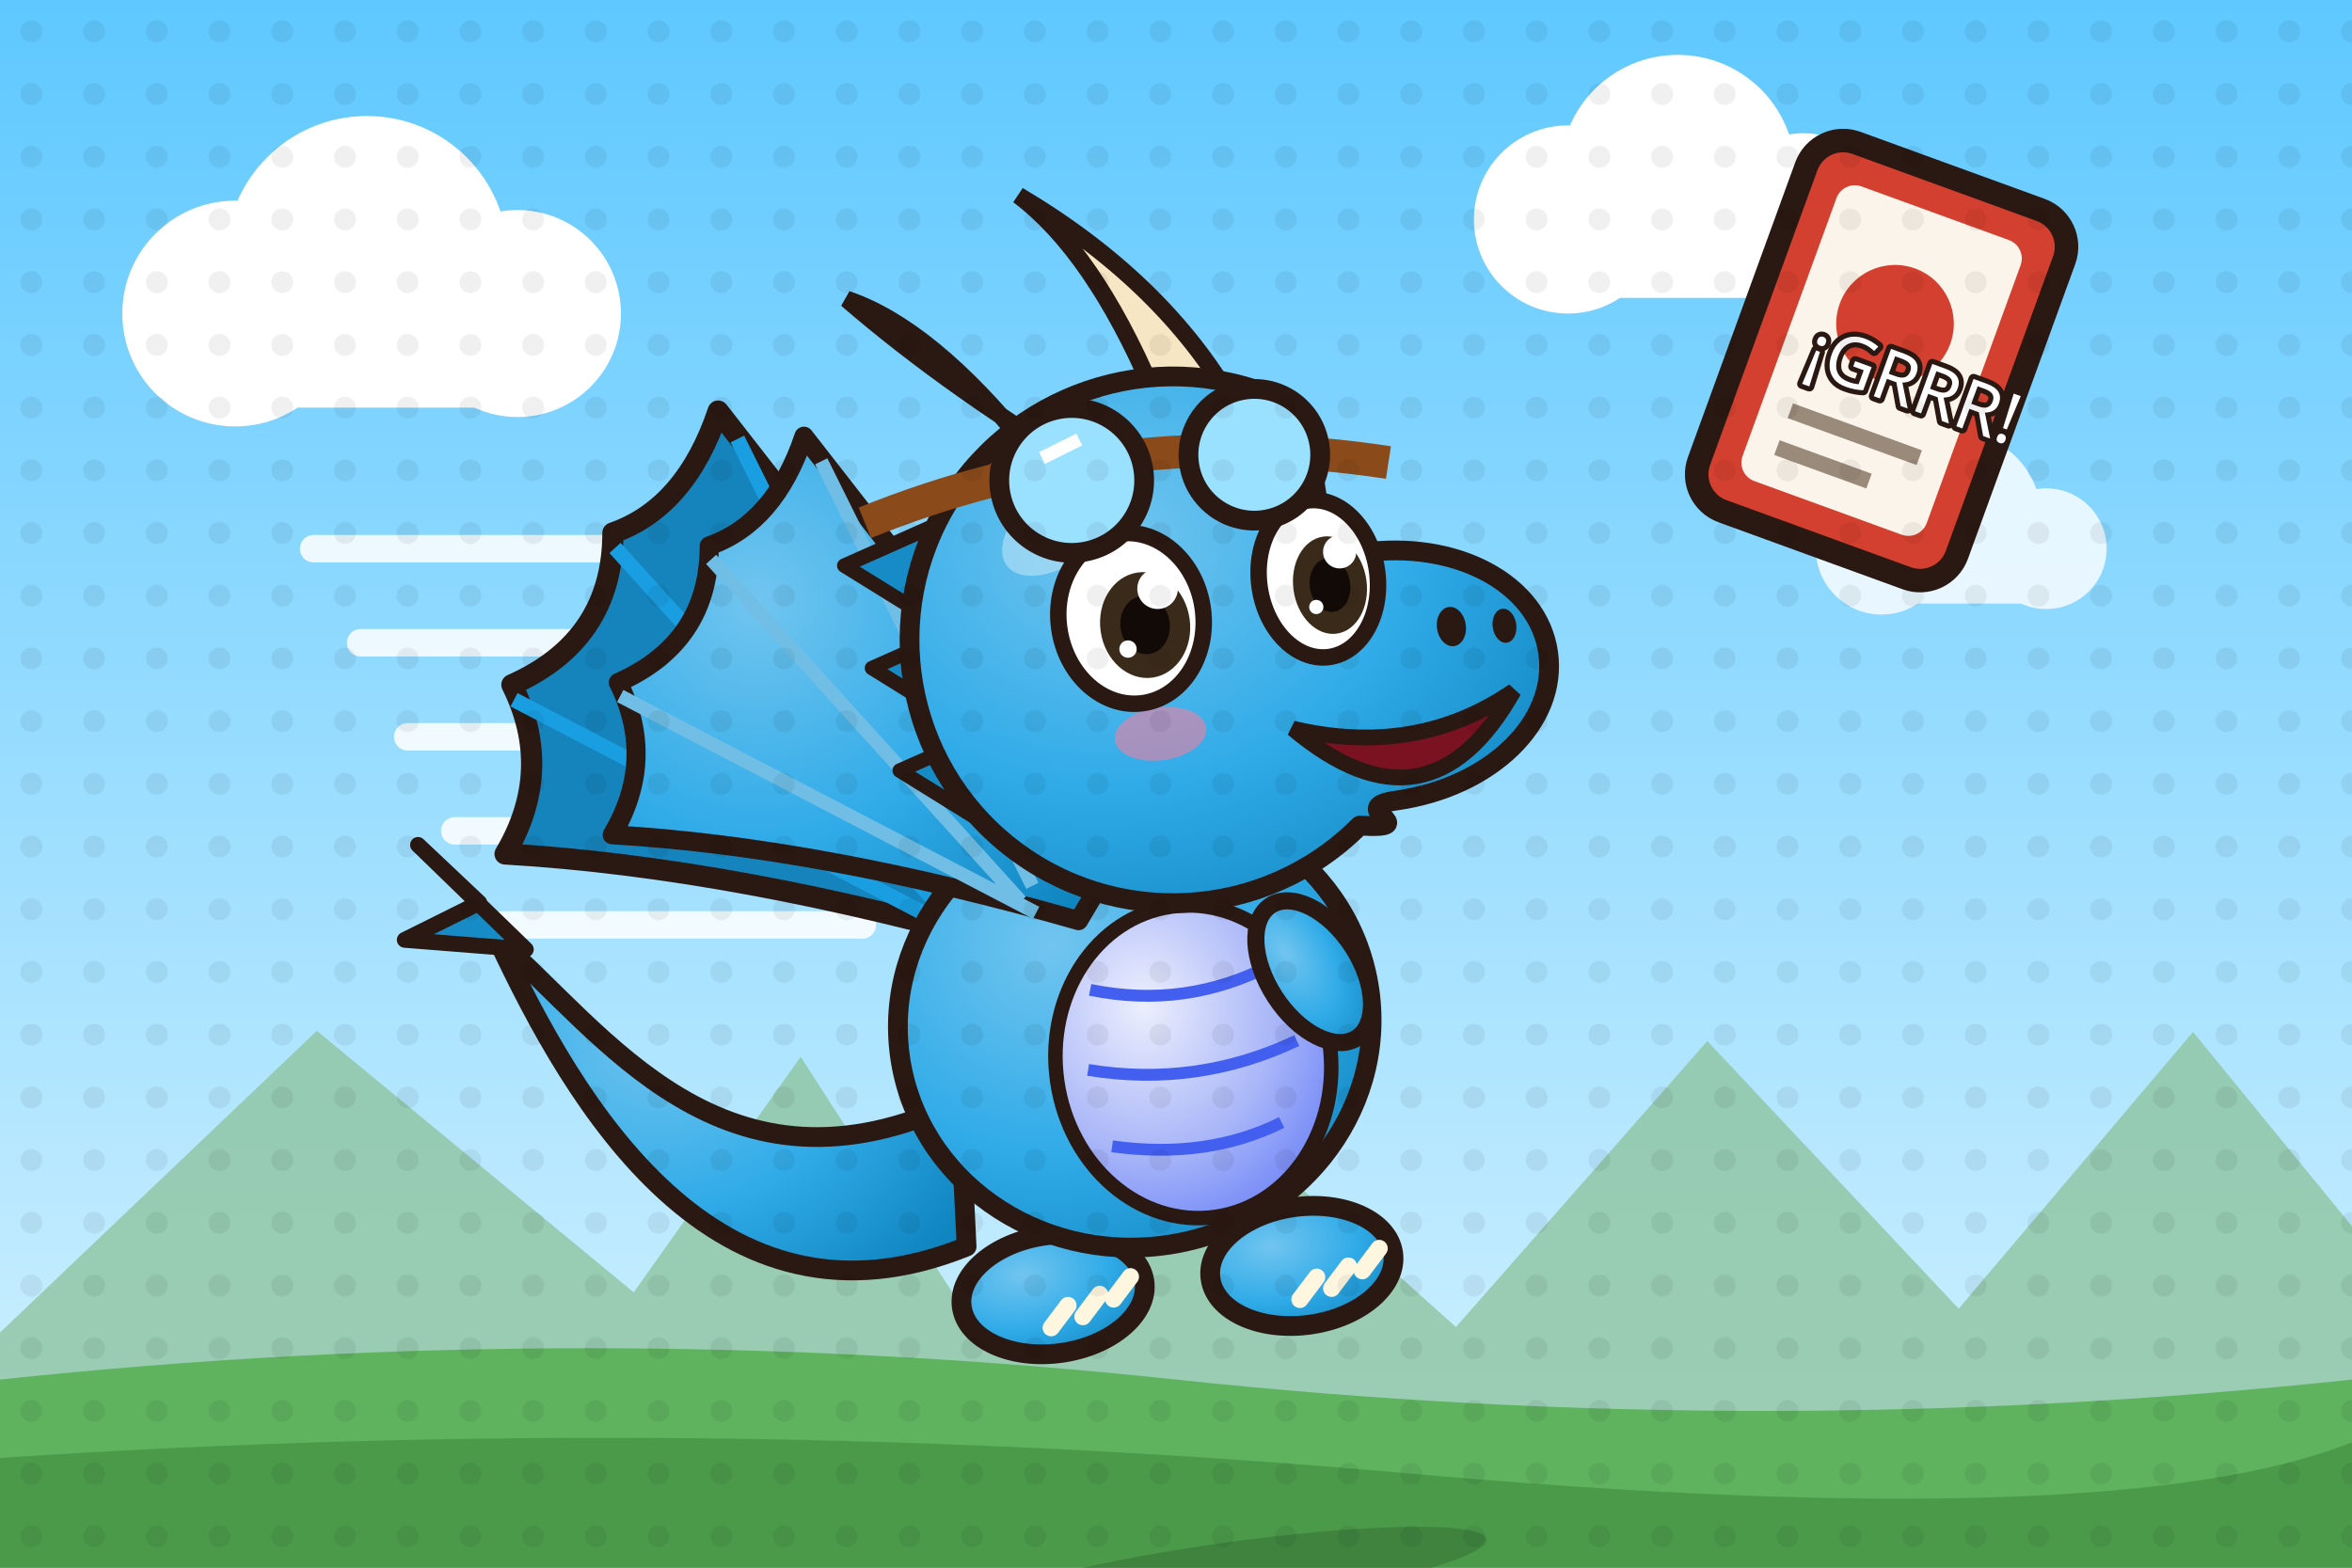
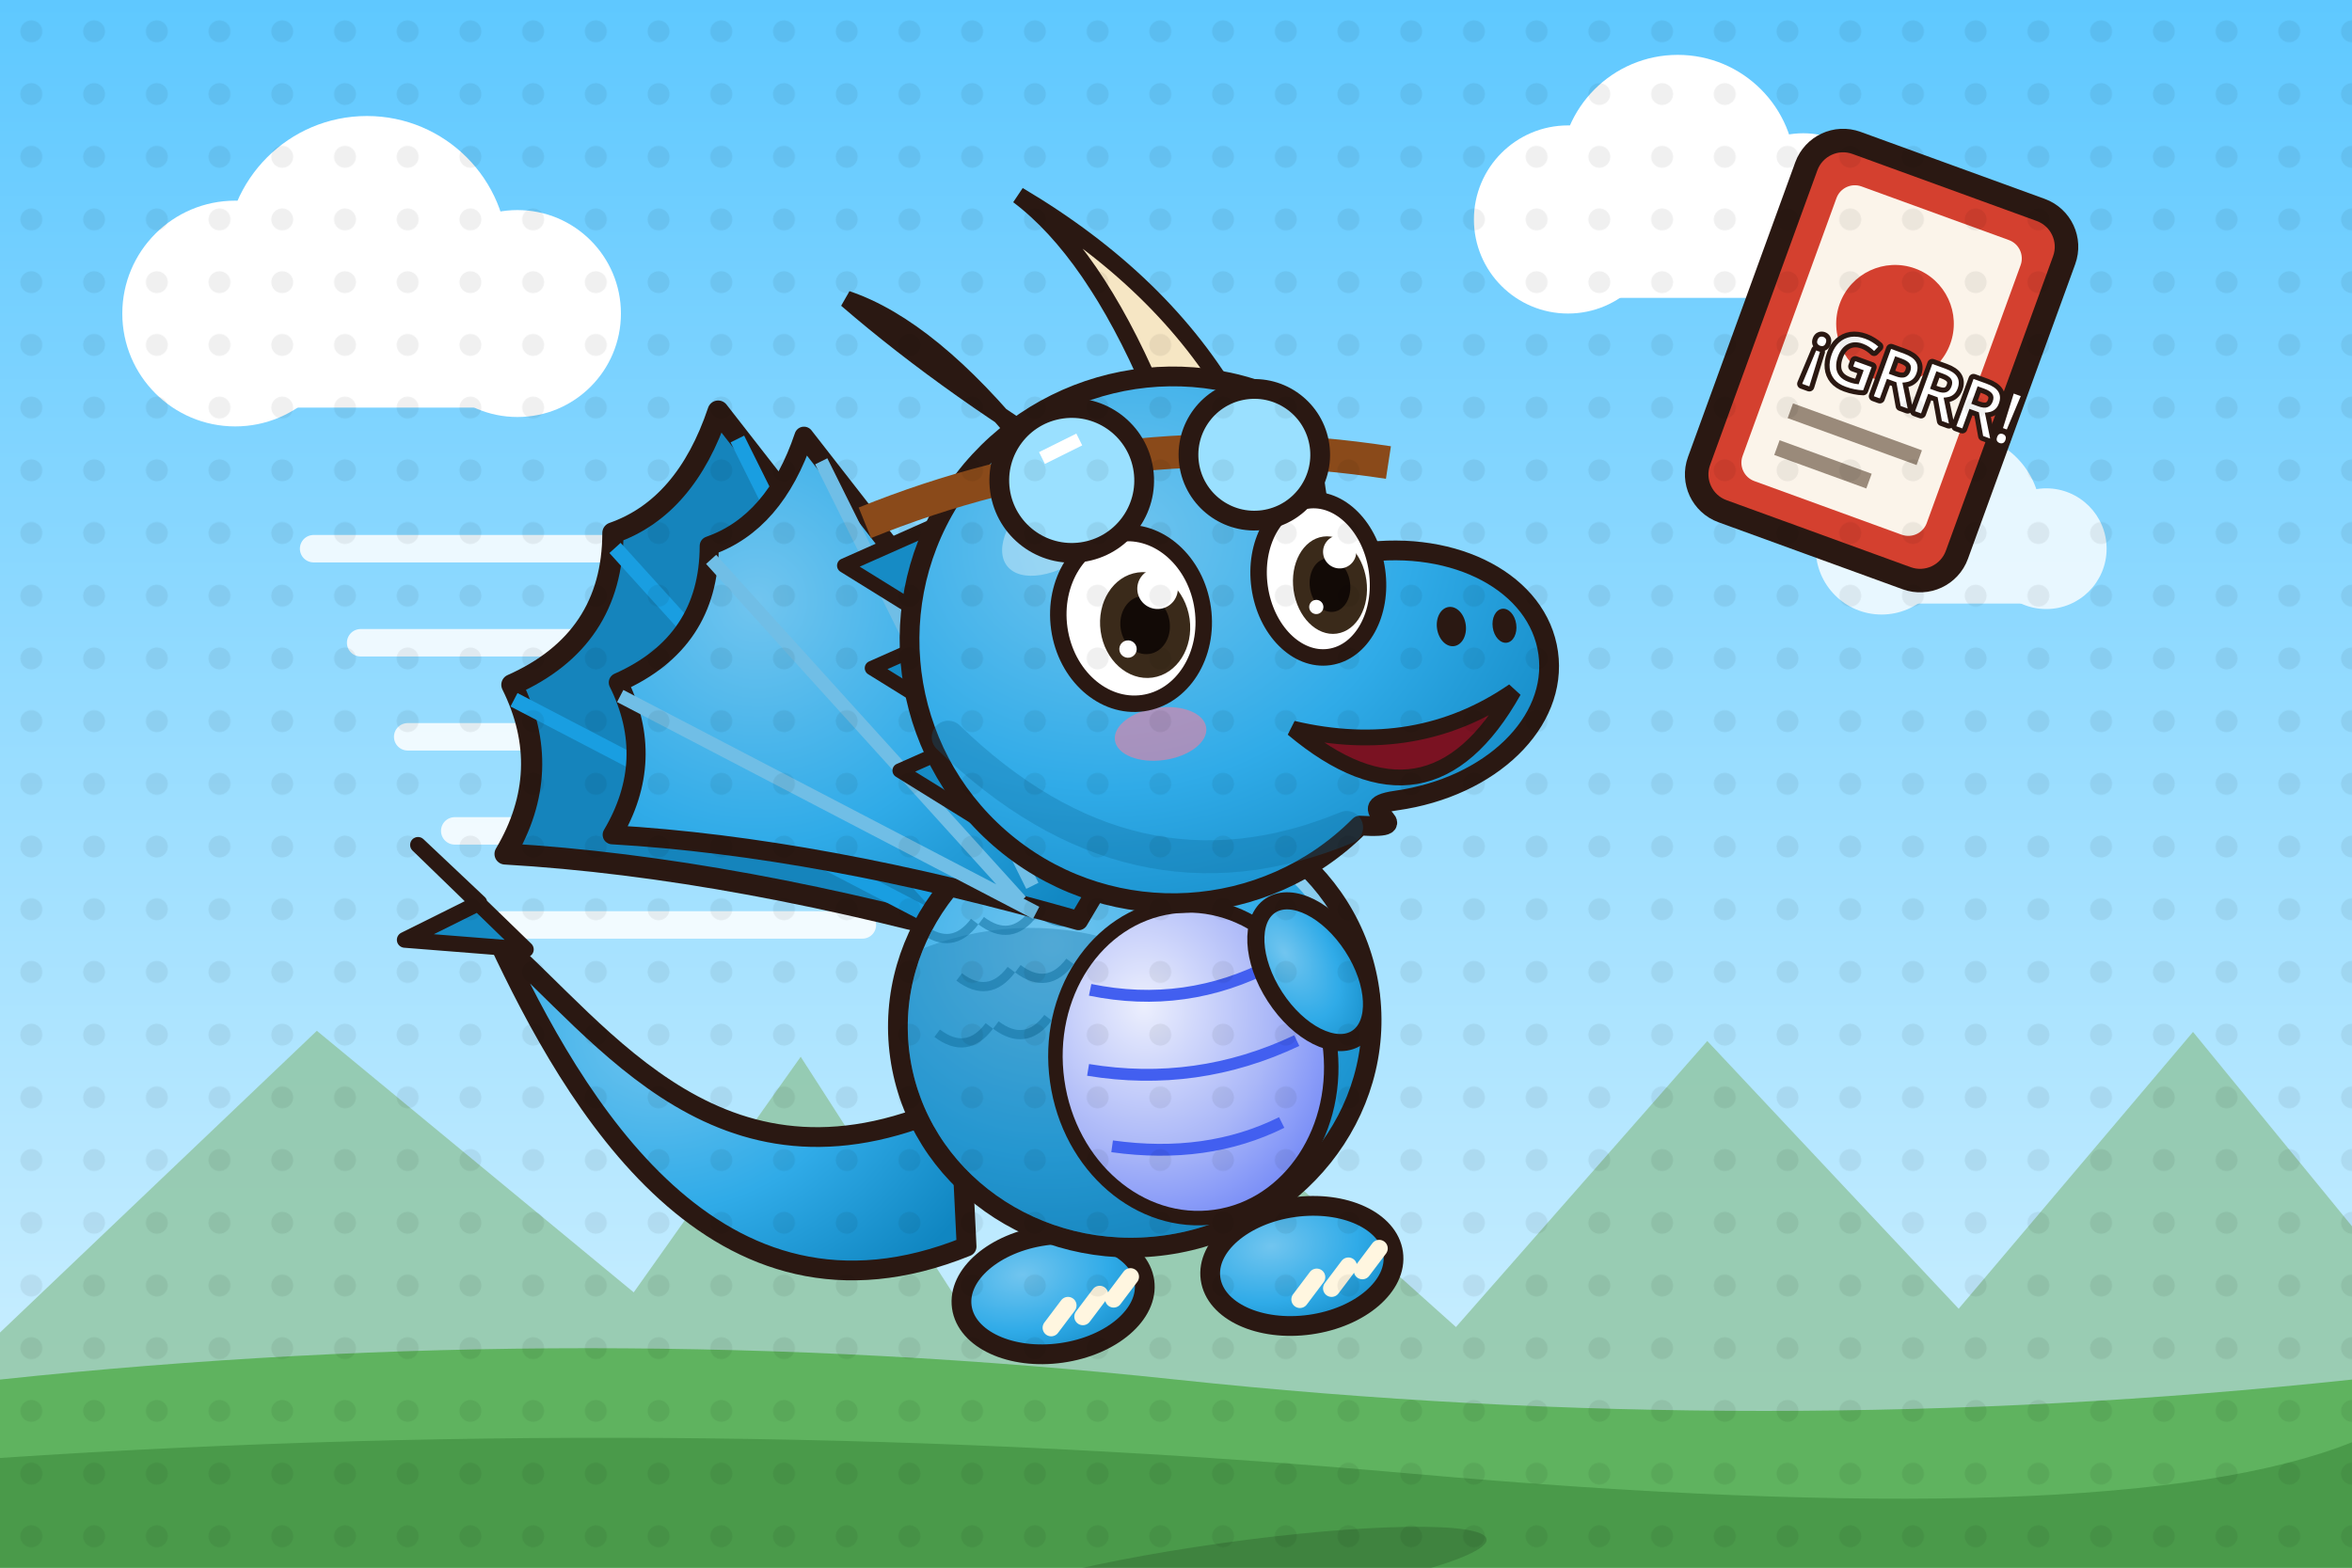
<svg xmlns="http://www.w3.org/2000/svg" viewBox="0 0 300 200" width="600" height="400">
  <defs>
-     <linearGradient id="l2z" x1="0" y1="0" x2="0" y2="1">
+     <linearGradient id="l3j" x1="0" y1="0" x2="0" y2="1">
      <stop offset="0" stop-color="#5ec8ff" />
      <stop offset="1" stop-color="#d7f3ff" />
    </linearGradient>
-     <radialGradient id="v30" cx=".35" cy=".3" r=".85">
+     <radialGradient id="v3k" cx=".35" cy=".3" r=".85">
      <stop offset="0" stop-color="hsl(200 80% 69%)" />
      <stop offset=".55" stop-color="hsl(200 80% 55%)" />
      <stop offset="1" stop-color="hsl(200 85% 41%)" />
    </radialGradient>
-     <radialGradient id="v31" cx=".35" cy=".3" r=".85">
+     <radialGradient id="v3l" cx=".35" cy=".3" r=".85">
      <stop offset="0" stop-color="hsl(230 85% 96%)" />
      <stop offset=".55" stop-color="hsl(230 85% 82%)" />
      <stop offset="1" stop-color="hsl(230 90% 68%)" />
    </radialGradient>
-     <radialGradient id="v32" cx=".35" cy=".3" r=".85">
+     <clipPath id="cb3m">
+       <ellipse cx="0" cy="-45" rx="34.5" ry="32.5" />
+     </clipPath>
+     <radialGradient id="v3n" cx=".35" cy=".3" r=".85">
      <stop offset="0" stop-color="hsl(200 80% 69%)" />
      <stop offset=".55" stop-color="hsl(200 80% 55%)" />
      <stop offset="1" stop-color="hsl(200 85% 41%)" />
    </radialGradient>
-     <pattern id="p33" width="8" height="8" patternUnits="userSpaceOnUse">
+     <pattern id="p3o" width="8" height="8" patternUnits="userSpaceOnUse">
      <circle cx="4" cy="4" r="1.4" fill="#000" />
    </pattern>
  </defs>
-   <rect width="300" height="200" fill="url(#l2z)" />
+   <rect width="300" height="200" fill="url(#l3j)" />
  <g opacity="1" fill="#fff">
    <circle cx="30" cy="40" r="14.4" />
    <circle cx="46.8" cy="32.8" r="18" />
    <circle cx="66" cy="40" r="13.2" />
    <rect x="30" y="40" width="36" height="12" />
  </g>
  <g opacity="1" fill="#fff">
    <circle cx="200" cy="28" r="12" />
    <circle cx="214" cy="22" r="15" />
    <circle cx="230" cy="28" r="11" />
    <rect x="200" y="28" width="30" height="10" />
  </g>
  <g opacity="0.8" fill="#fff">
    <circle cx="240" cy="70" r="8.4" />
    <circle cx="249.8" cy="65.8" r="10.5" />
    <circle cx="261" cy="70" r="7.7" />
    <rect x="240" y="70" width="21" height="7" />
  </g>
  <path d="M0 200 L0 170 L40.416 131.506 L80.832 164.874 L102.13 134.818 L123.429 167.924 L154.568 141.403 L185.707 169.296 L217.768 132.807 L249.83 166.962 L279.721 131.649 L309.613 168.198  L300 200 Z" fill="#8fc4a0" opacity="0.8" />
  <path d="M0 176 Q75 168 150 176 T300 176 V200 H0 Z" fill="#5fb35f" />
  <path d="M0 186 Q90 180 180 188 T300 184 V200 H0 Z" fill="#4a9a4a" />
  <path d="M110 70 h-70" stroke="#fff" stroke-width="3.5" stroke-linecap="round" opacity=".85" />
  <path d="M110 82 h-64" stroke="#fff" stroke-width="3.5" stroke-linecap="round" opacity=".85" />
  <path d="M110 94 h-58" stroke="#fff" stroke-width="3.5" stroke-linecap="round" opacity=".85" />
  <path d="M110 106 h-52" stroke="#fff" stroke-width="3.5" stroke-linecap="round" opacity=".85" />
  <path d="M110 118 h-46" stroke="#fff" stroke-width="3.5" stroke-linecap="round" opacity=".85" />
  <g transform="translate(150 168) scale(0.84 0.84) rotate(-8)">
    <ellipse cx="2" cy="40" rx="40" ry="5" fill="#000" opacity=".15" />
    <g transform="translate(-6 -70) scale(1.15)">
      <path d="M0 0 L-38 -66 Q-44 -54 -54 -52 Q-56 -38 -70 -34 Q-66 -22 -74 -12 Q-44 -6 -8 10Z" fill="hsl(200 80% 41%)" stroke="#2a1812" stroke-width="2.8" stroke-linejoin="round" />
      <path d="M-36 -62 L-14 4 M-54 -50 L-16 6 M-70 -32 L-14 8" stroke="hsl(200 80% 49%)" stroke-width="2" fill="none" />
    </g>
-     <path d="M-28 -37 C-66 -25 -80 -55 -94 -71 C-86 -45 -70 -5 -30 -15Z" fill="url(#v30)" stroke="#2a1812" stroke-width="3" stroke-linejoin="round" />
+     <path d="M-28 -37 C-66 -25 -80 -55 -94 -71 C-86 -45 -70 -5 -30 -15Z" fill="url(#v3k)" stroke="#2a1812" stroke-width="3" stroke-linejoin="round" />
    <path d="M-90 -69 L-104 -87 L-96 -77 L-108 -73 Z" fill="hsl(200 80% 43%)" stroke="#2a1812" stroke-width="2.4" stroke-linejoin="round" />
-     <ellipse cx="-18" cy="-6" rx="14" ry="9" fill="url(#v30)" stroke="#2a1812" stroke-width="3" />
+     <ellipse cx="-18" cy="-6" rx="14" ry="9" fill="url(#v3k)" stroke="#2a1812" stroke-width="3" />
    <path d="M-14 -2 l3 -3 M-9 -4 l3 -3 M-19 -1 l3 -3" stroke="#fff6e0" stroke-width="2.6" stroke-linecap="round" />
-     <ellipse cx="20" cy="-5" rx="14" ry="9" fill="url(#v30)" stroke="#2a1812" stroke-width="3" />
+     <ellipse cx="20" cy="-5" rx="14" ry="9" fill="url(#v3k)" stroke="#2a1812" stroke-width="3" />
    <path d="M24 -1 l3 -3 M29 -3 l3 -3 M19 0 l3 -3" stroke="#fff6e0" stroke-width="2.6" stroke-linecap="round" />
-     <ellipse cx="0" cy="-45" rx="36" ry="34" fill="url(#v30)" stroke="#2a1812" stroke-width="3" />
-     <ellipse cx="8" cy="-38" rx="20.88" ry="23.8" fill="url(#v31)" stroke="#2a1812" stroke-width="2.2" />
+     <ellipse cx="0" cy="-45" rx="36" ry="34" fill="url(#v3k)" stroke="#2a1812" stroke-width="3" />
+     <g clip-path="url(#cb3m)">
+       <ellipse cx="-19.8" cy="-29.7" rx="37.8" ry="32.3" fill="hsl(200 86% 33%)" opacity=".32" />
+       <path d="M-29.92 -63.7 q4 4 8 0" stroke="hsl(200 80% 35%)" stroke-width="1.4" fill="none" opacity=".55" />
+       <path d="M-20.92 -63.7 q4 4 8 0" stroke="hsl(200 80% 35%)" stroke-width="1.4" fill="none" opacity=".55" />
+       <path d="M-11.92 -63.7 q4 4 8 0" stroke="hsl(200 80% 35%)" stroke-width="1.4" fill="none" opacity=".55" />
+       <path d="M-25.42 -55.7 q4 4 8 0" stroke="hsl(200 80% 35%)" stroke-width="1.4" fill="none" opacity=".55" />
+       <path d="M-16.42 -55.7 q4 4 8 0" stroke="hsl(200 80% 35%)" stroke-width="1.4" fill="none" opacity=".55" />
+       <path d="M-7.42 -55.7 q4 4 8 0" stroke="hsl(200 80% 35%)" stroke-width="1.4" fill="none" opacity=".55" />
+       <path d="M-29.92 -47.7 q4 4 8 0" stroke="hsl(200 80% 35%)" stroke-width="1.4" fill="none" opacity=".55" />
+       <path d="M-20.92 -47.7 q4 4 8 0" stroke="hsl(200 80% 35%)" stroke-width="1.4" fill="none" opacity=".55" />
+       <path d="M-11.92 -47.7 q4 4 8 0" stroke="hsl(200 80% 35%)" stroke-width="1.4" fill="none" opacity=".55" />
+       <path d="M9 -76.28 Q30.6 -68.8 34.2 -48.4" stroke="#fff" stroke-width="2.4" fill="none" opacity=".45" stroke-linecap="round" />
+     </g>
+     <ellipse cx="8" cy="-38" rx="20.88" ry="23.8" fill="url(#v3l)" stroke="#2a1812" stroke-width="2.2" />
    <path d="M-6 -51 Q8 -46 22 -51 M-8 -39 Q8 -34 24 -39 M-6 -27 Q8 -23 20 -27" stroke="hsl(230 85% 60%)" stroke-width="1.8" fill="none" />
    <g transform="translate(2 -72) scale(1.035)">
-       <path d="M0 0 L-38 -66 Q-44 -54 -54 -52 Q-56 -38 -70 -34 Q-66 -22 -74 -12 Q-44 -6 -8 10Z" fill="url(#v32)" stroke="#2a1812" stroke-width="2.8" stroke-linejoin="round" />
+       <path d="M0 0 L-38 -66 Q-44 -54 -54 -52 Q-56 -38 -70 -34 Q-66 -22 -74 -12 Q-44 -6 -8 10Z" fill="url(#v3n)" stroke="#2a1812" stroke-width="2.8" stroke-linejoin="round" />
      <path d="M-36 -62 L-14 4 M-54 -50 L-16 6 M-70 -32 L-14 8" stroke="hsl(200 70% 67%)" stroke-width="2" fill="none" />
    </g>
-     <ellipse cx="28" cy="-49" rx="7" ry="12" transform="rotate(-25 28 -49)" fill="url(#v30)" stroke="#2a1812" stroke-width="2.6" />
+     <ellipse cx="28" cy="-49" rx="7" ry="12" transform="rotate(-25 28 -49)" fill="url(#v3k)" stroke="#2a1812" stroke-width="2.6" />
    <path d="M-4 -134 Q-16 -154 -28 -160 Q-14 -144 6 -128Z" fill="#f6e6c4" stroke="#2a1812" stroke-width="2.6" />
    <path d="M16 -140 Q10 -162 0 -172 Q20 -156 28 -136Z" fill="#f6e6c4" stroke="#2a1812" stroke-width="2.6" />
    <path d="M-20 -124 l-14 4 l12 10z" fill="hsl(200 80% 43%)" stroke="#2a1812" stroke-width="2.2" stroke-linejoin="round" />
    <path d="M-18 -108 l-14 4 l12 10z" fill="hsl(200 80% 43%)" stroke="#2a1812" stroke-width="2.2" stroke-linejoin="round" />
    <path d="M-16 -92 l-14 4 l12 10z" fill="hsl(200 80% 43%)" stroke="#2a1812" stroke-width="2.2" stroke-linejoin="round" />
-     <path d="M36,-135.2 A40 40 0 1 0 38,-70 C48 -68 36 -73 44 -73 C58.56 -73 70 -81.36 70 -92 C70 -102.64 58.56 -111 44 -111 C34 -111 42 -131.2 36,-135.2Z" fill="url(#v30)" stroke="#2a1812" stroke-width="3" stroke-linejoin="round" />
+     <path d="M36,-135.2 A40 40 0 1 0 38,-70 C48 -68 36 -73 44 -73 C58.56 -73 70 -81.36 70 -92 C70 -102.64 58.56 -111 44 -111 C34 -111 42 -131.2 36,-135.2Z" fill="url(#v3k)" stroke="#2a1812" stroke-width="3" stroke-linejoin="round" />
    <ellipse cx="0" cy="-122" rx="11" ry="6" fill="#fff" opacity=".35" transform="rotate(-30 0 -122)" />
+     <path d="M-22 -92 Q2 -61.2 36 -70" stroke="hsl(200 86% 31%)" stroke-width="5" fill="none" opacity=".28" stroke-linecap="round" />
    <ellipse cx="56" cy="-98" rx="2.2" ry="3" fill="#2a1812" />
    <ellipse cx="64" cy="-97" rx="1.8" ry="2.6" fill="#2a1812" />
    <ellipse cx="10" cy="-88" rx="7" ry="4" fill="#ff7a9a" opacity=".55" />
    <ellipse cx="8" cy="-106" rx="11" ry="13" fill="#fff" stroke="#2a1812" stroke-width="2.5" />
    <ellipse cx="9.98" cy="-104.7" rx="6.82" ry="8.06" fill="#3a2a1a" />
    <ellipse cx="9.98" cy="-104.7" rx="3.751" ry="4.433" fill="#120a06" />
    <circle cx="12.62" cy="-109.9" r="3.08" fill="#fff" />
    <circle cx="6.9" cy="-101.45" r="1.32" fill="#fff" />
    <ellipse cx="37" cy="-108" rx="9" ry="12" fill="#fff" stroke="#2a1812" stroke-width="2.5" />
    <ellipse cx="38.62" cy="-106.8" rx="5.58" ry="7.44" fill="#3a2a1a" />
    <ellipse cx="38.62" cy="-106.8" rx="3.069" ry="4.092" fill="#120a06" />
    <circle cx="40.78" cy="-111.6" r="2.52" fill="#fff" />
    <circle cx="36.1" cy="-103.8" r="1.08" fill="#fff" />
    <path d="M30 -86 Q48 -66 64 -87 Q48 -79 30 -86Z" fill="#7a1222" stroke="#2a1812" stroke-width="2.4" />
    <path d="M-30 -126 Q10 -136 50 -124" stroke="#8a4a1a" stroke-width="5" fill="none" />
    <circle cx="2" cy="-128" r="11" fill="#9ae0ff" stroke="#2a1812" stroke-width="3" />
    <circle cx="30" cy="-128" r="10" fill="#9ae0ff" stroke="#2a1812" stroke-width="3" />
    <path d="M-2 -132 l6 -2" stroke="#fff" stroke-width="2" />
  </g>
  <g transform="translate(240 46) rotate(20) scale(1.25)">
    <rect x="-14" y="-20" width="28" height="40" rx="4" fill="#d4402f" stroke="#2a1812" stroke-width="2.4" stroke-linejoin="round" />
    <rect x="-10" y="-16" width="20" height="32" rx="2" fill="#fbf4ea" />
    <circle cy="-4" r="6" fill="#d4402f" />
    <path d="M-7 8 h14 M-7 12 h10" stroke="#9a8a7a" stroke-width="1.6" />
  </g>
  <text x="243" y="52" transform="rotate(20 243 52)" font-family="Impact,'Arial Black',sans-serif" font-size="9" text-anchor="middle" fill="#fff" stroke="#2a1812" stroke-width="1.286" paint-order="stroke" stroke-linejoin="round">¡GRRR!</text>
-   <rect width="300" height="200" fill="url(#p33)" opacity="0.06" />
+   <rect width="300" height="200" fill="url(#p3o)" opacity="0.06" />
</svg>
